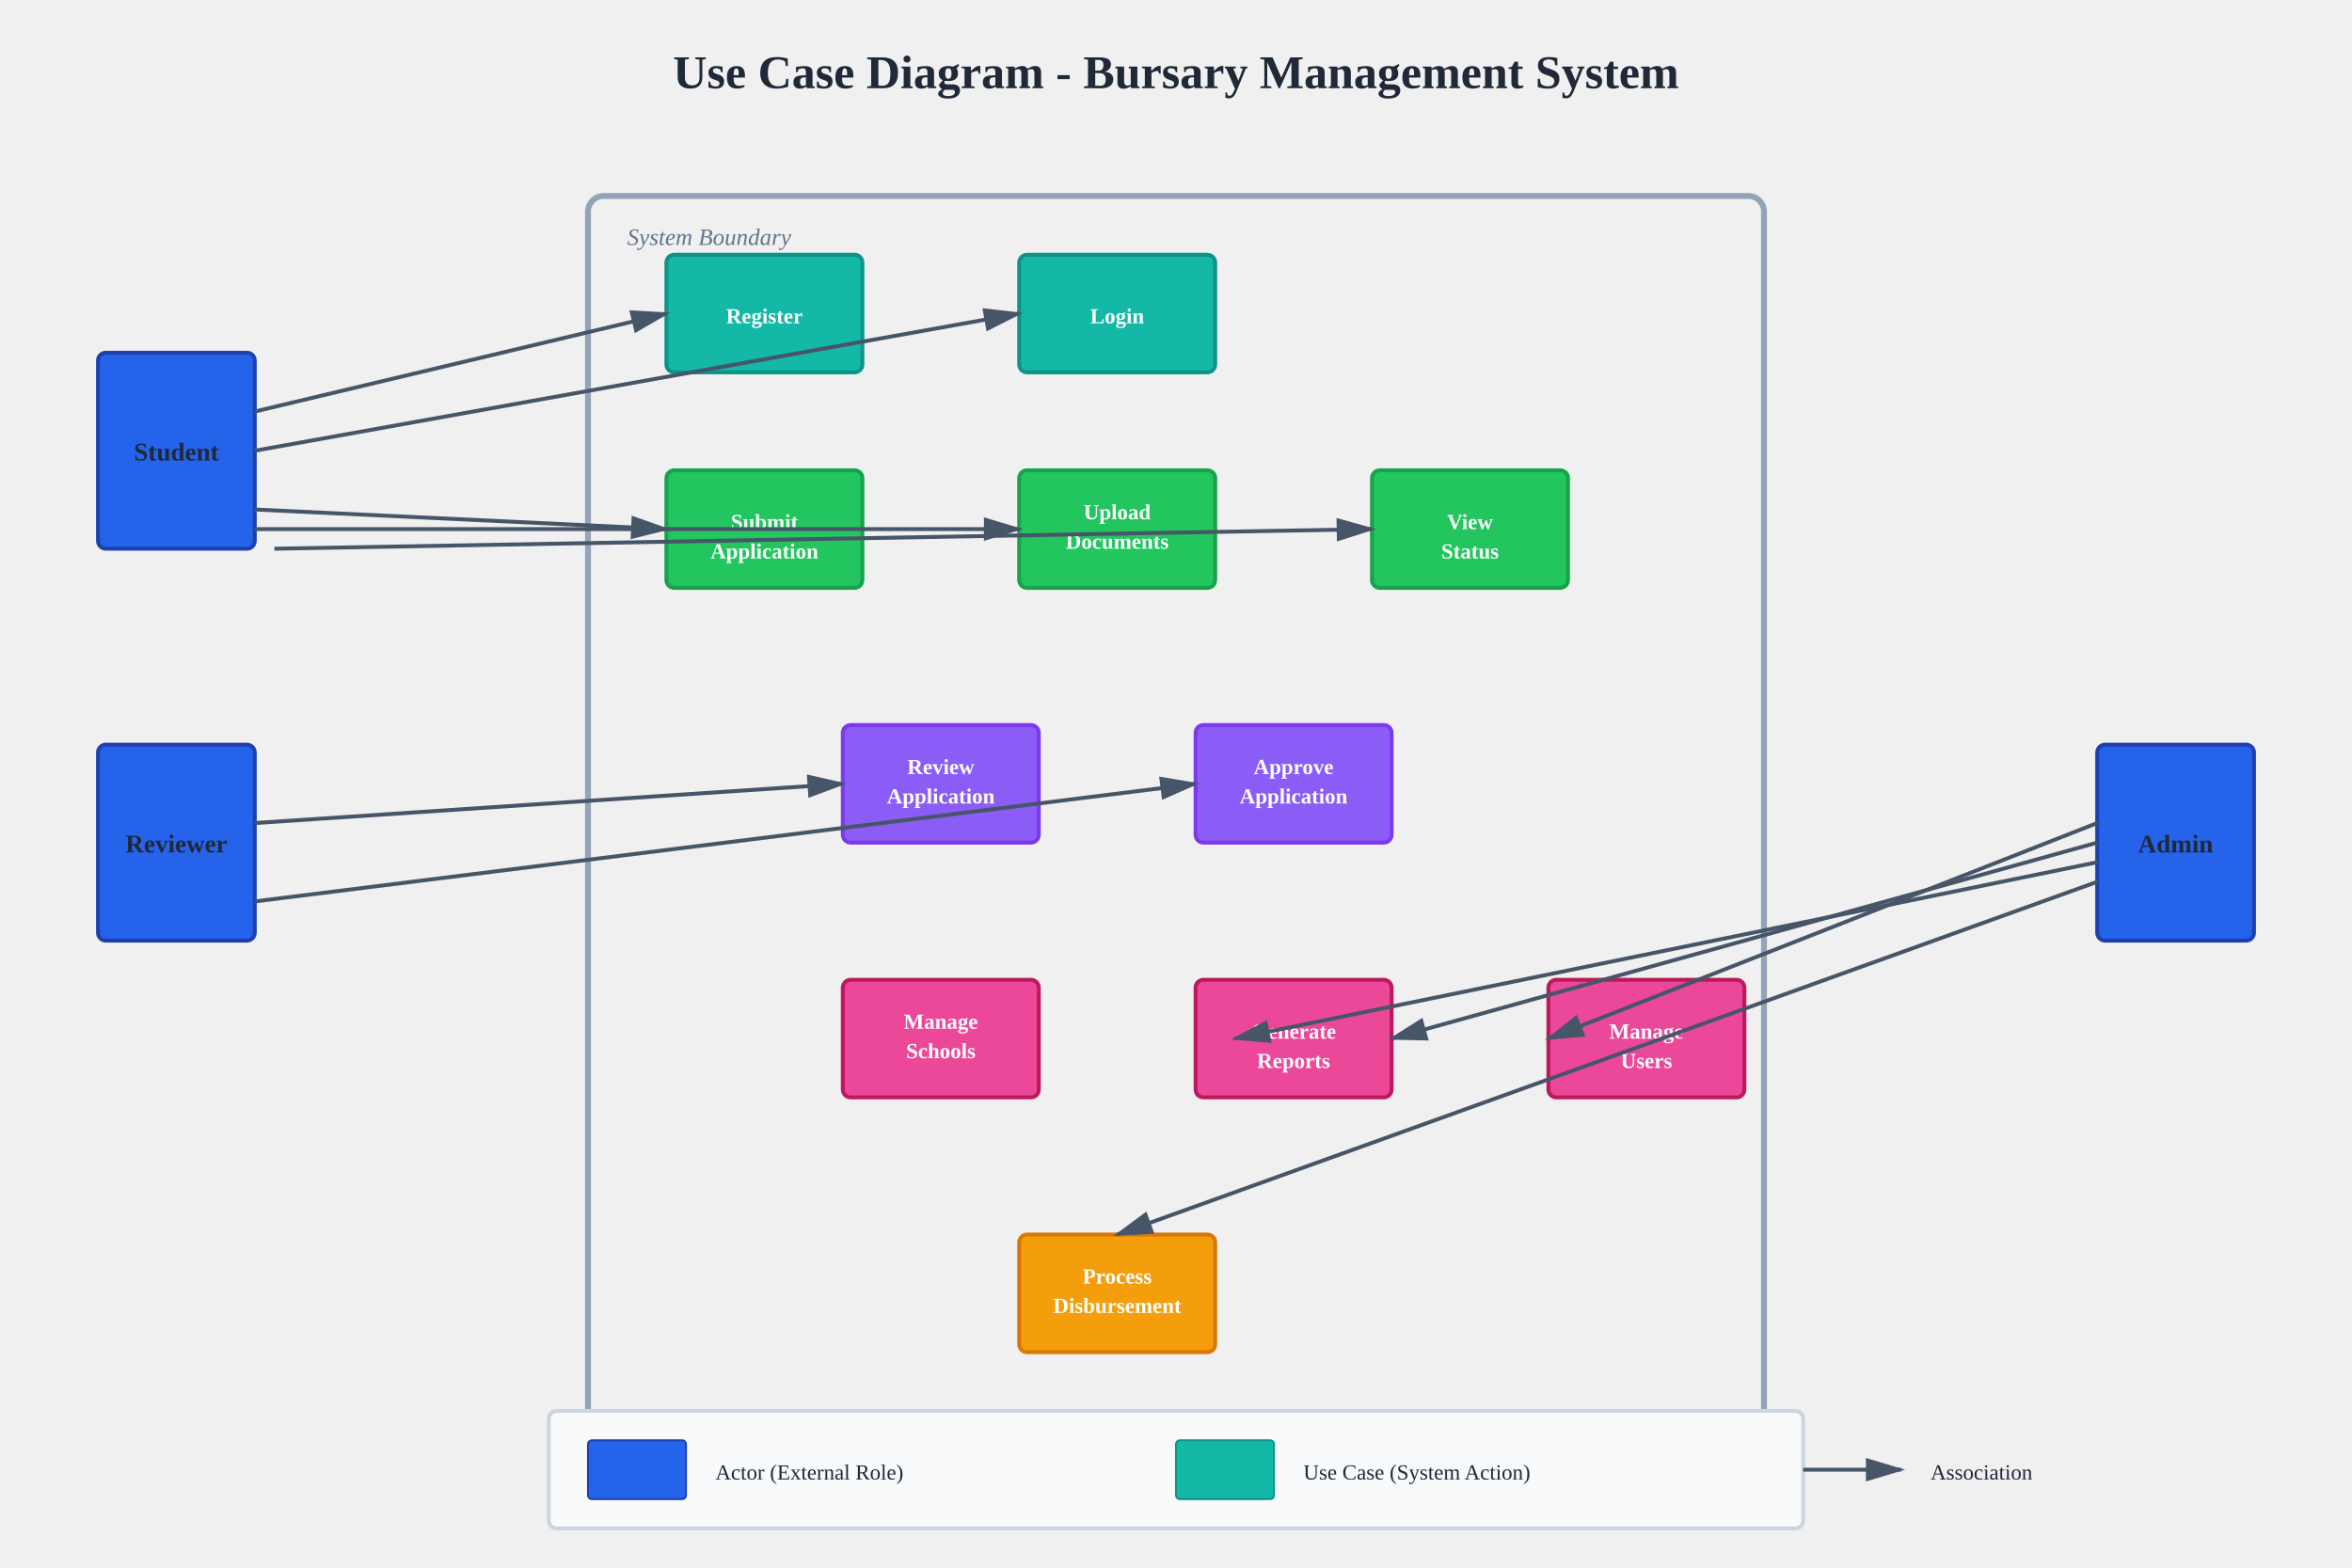
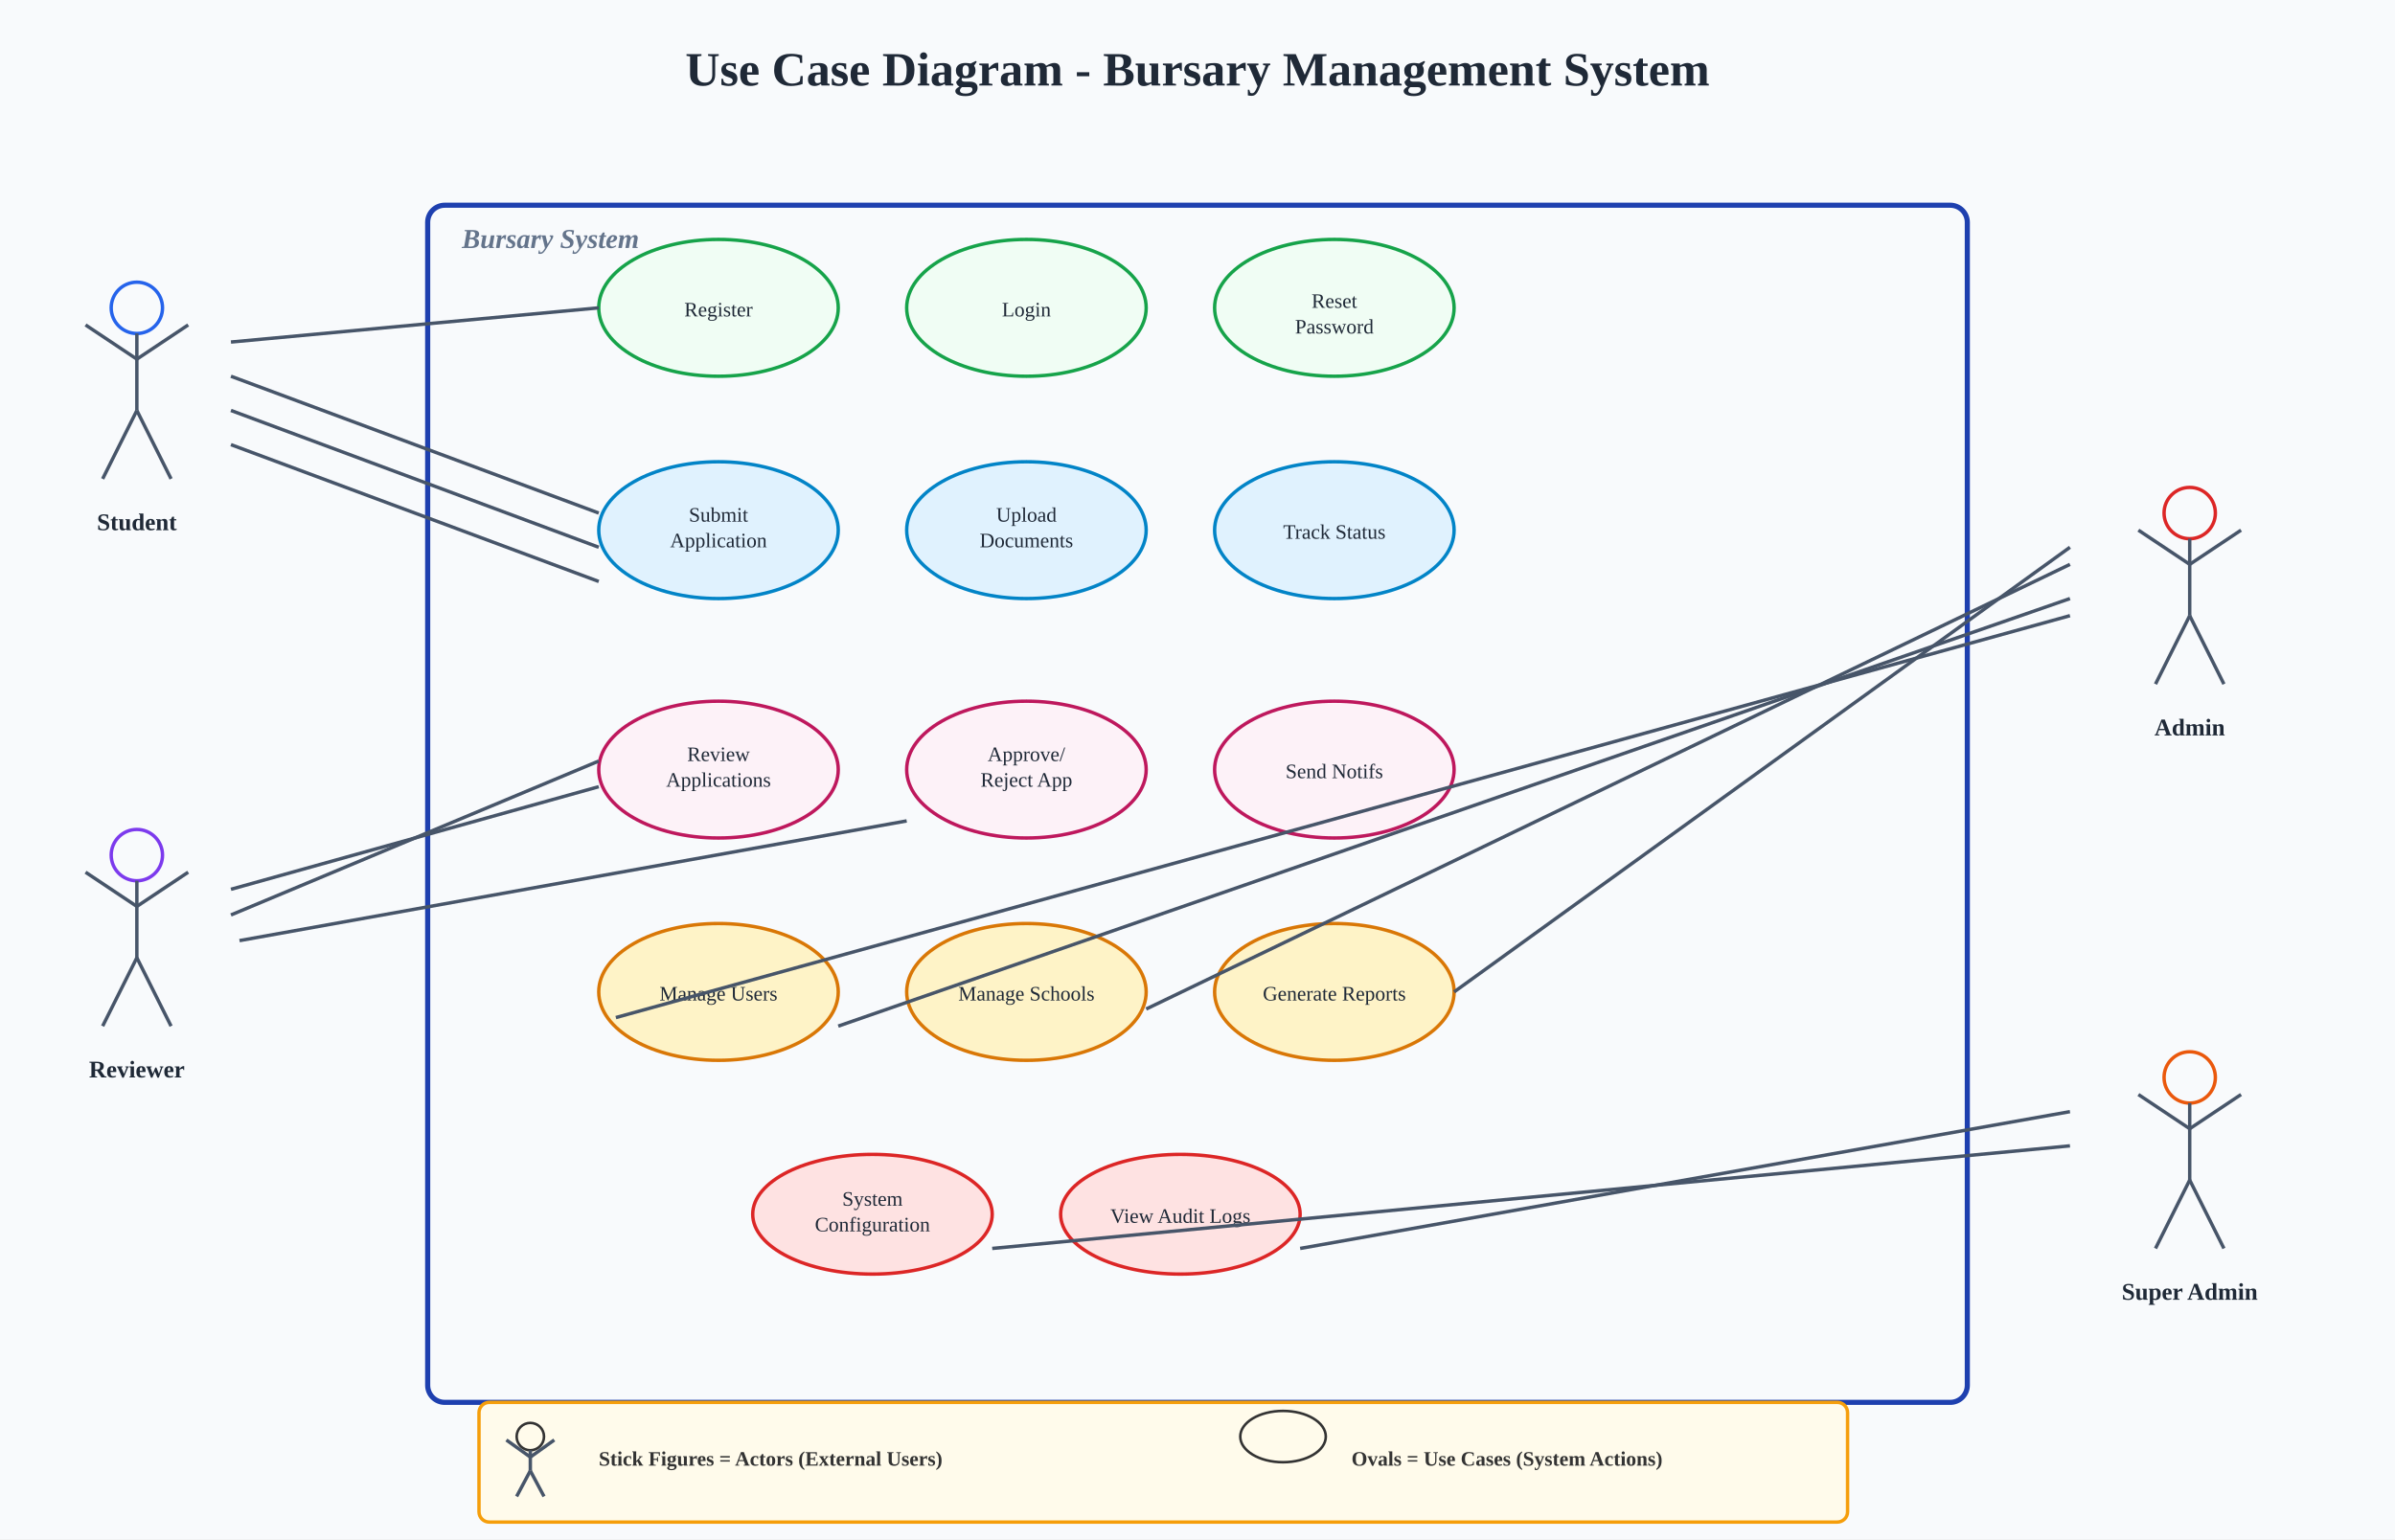
- <svg xmlns="http://www.w3.org/2000/svg" viewBox="0 0 1200 800">
+ <svg xmlns="http://www.w3.org/2000/svg" viewBox="0 0 1400 900">
  <defs>
    <style>
-       .title { font-size: 24px; font-weight: bold; fill: #1f2937; }
-       .actor-label { font-size: 13px; font-weight: bold; fill: #1f2937; }
-       .usecase-label { font-size: 11px; font-weight: bold; fill: white; }
-       .section-label { font-size: 12px; fill: #64748b; font-style: italic; }
+       .title { font-size: 28px; font-weight: bold; fill: #1f2937; }
+       .actor-label { font-size: 14px; font-weight: bold; fill: #1f2937; text-anchor: middle; }
+       .usecase-label { font-size: 12px; text-anchor: middle; fill: #1f2937; font-weight: 500; }
+       .boundary-label { font-size: 16px; fill: #64748b; font-style: italic; font-weight: bold; }
+       .relationship-line { stroke: #475569; stroke-width: 2; fill: none; }
    </style>
  </defs>
-   <text x="600" y="45" text-anchor="middle" class="title">Use Case Diagram - Bursary Management System</text>
-   <rect x="300" y="100" width="600" height="650" fill="none" stroke="#94a3b8" stroke-width="3" rx="8" />
-   <text x="320" y="125" class="section-label">System Boundary</text>
-   <rect x="50" y="180" width="80" height="100" fill="#2563eb" stroke="#1e40af" stroke-width="2" rx="4" />
-   <text x="90" y="235" text-anchor="middle" class="actor-label" fill="white">Student</text>
-   <rect x="50" y="380" width="80" height="100" fill="#2563eb" stroke="#1e40af" stroke-width="2" rx="4" />
-   <text x="90" y="435" text-anchor="middle" class="actor-label" fill="white">Reviewer</text>
-   <rect x="1070" y="380" width="80" height="100" fill="#2563eb" stroke="#1e40af" stroke-width="2" rx="4" />
-   <text x="1110" y="435" text-anchor="middle" class="actor-label" fill="white">Admin</text>
-   <rect x="340" y="130" width="100" height="60" fill="#14b8a6" stroke="#0d9488" stroke-width="2" rx="4" />
-   <text x="390" y="165" text-anchor="middle" class="usecase-label">Register</text>
-   <rect x="520" y="130" width="100" height="60" fill="#14b8a6" stroke="#0d9488" stroke-width="2" rx="4" />
-   <text x="570" y="165" text-anchor="middle" class="usecase-label">Login</text>
-   <rect x="340" y="240" width="100" height="60" fill="#22c55e" stroke="#16a34a" stroke-width="2" rx="4" />
-   <text x="390" y="270" text-anchor="middle" class="usecase-label">Submit</text>
-   <text x="390" y="285" text-anchor="middle" class="usecase-label">Application</text>
-   <rect x="520" y="240" width="100" height="60" fill="#22c55e" stroke="#16a34a" stroke-width="2" rx="4" />
-   <text x="570" y="265" text-anchor="middle" class="usecase-label">Upload</text>
-   <text x="570" y="280" text-anchor="middle" class="usecase-label">Documents</text>
-   <rect x="700" y="240" width="100" height="60" fill="#22c55e" stroke="#16a34a" stroke-width="2" rx="4" />
-   <text x="750" y="270" text-anchor="middle" class="usecase-label">View</text>
-   <text x="750" y="285" text-anchor="middle" class="usecase-label">Status</text>
-   <rect x="430" y="370" width="100" height="60" fill="#8b5cf6" stroke="#7c3aed" stroke-width="2" rx="4" />
-   <text x="480" y="395" text-anchor="middle" class="usecase-label">Review</text>
-   <text x="480" y="410" text-anchor="middle" class="usecase-label">Application</text>
-   <rect x="610" y="370" width="100" height="60" fill="#8b5cf6" stroke="#7c3aed" stroke-width="2" rx="4" />
-   <text x="660" y="395" text-anchor="middle" class="usecase-label">Approve</text>
-   <text x="660" y="410" text-anchor="middle" class="usecase-label">Application</text>
-   <rect x="430" y="500" width="100" height="60" fill="#ec4899" stroke="#be185d" stroke-width="2" rx="4" />
-   <text x="480" y="525" text-anchor="middle" class="usecase-label">Manage</text>
-   <text x="480" y="540" text-anchor="middle" class="usecase-label">Schools</text>
-   <rect x="610" y="500" width="100" height="60" fill="#ec4899" stroke="#be185d" stroke-width="2" rx="4" />
-   <text x="660" y="530" text-anchor="middle" class="usecase-label">Generate</text>
-   <text x="660" y="545" text-anchor="middle" class="usecase-label">Reports</text>
-   <rect x="790" y="500" width="100" height="60" fill="#ec4899" stroke="#be185d" stroke-width="2" rx="4" />
-   <text x="840" y="530" text-anchor="middle" class="usecase-label">Manage</text>
-   <text x="840" y="545" text-anchor="middle" class="usecase-label">Users</text>
-   <rect x="520" y="630" width="100" height="60" fill="#f59e0b" stroke="#d97706" stroke-width="2" rx="4" />
-   <text x="570" y="655" text-anchor="middle" class="usecase-label">Process</text>
-   <text x="570" y="670" text-anchor="middle" class="usecase-label">Disbursement</text>
-   <line x1="130" y1="210" x2="340" y2="160" stroke="#475569" stroke-width="2" marker-end="url(#arrowhead)" />
-   <line x1="130" y1="230" x2="520" y2="160" stroke="#475569" stroke-width="2" marker-end="url(#arrowhead)" />
-   <line x1="130" y1="260" x2="340" y2="270" stroke="#475569" stroke-width="2" marker-end="url(#arrowhead)" />
-   <line x1="130" y1="270" x2="520" y2="270" stroke="#475569" stroke-width="2" marker-end="url(#arrowhead)" />
-   <line x1="140" y1="280" x2="700" y2="270" stroke="#475569" stroke-width="2" marker-end="url(#arrowhead)" />
-   <line x1="130" y1="420" x2="430" y2="400" stroke="#475569" stroke-width="2" marker-end="url(#arrowhead)" />
-   <line x1="130" y1="460" x2="610" y2="400" stroke="#475569" stroke-width="2" marker-end="url(#arrowhead)" />
-   <line x1="1070" y1="420" x2="790" y2="530" stroke="#475569" stroke-width="2" marker-end="url(#arrowhead)" />
-   <line x1="1070" y1="430" x2="710" y2="530" stroke="#475569" stroke-width="2" marker-end="url(#arrowhead)" />
-   <line x1="1070" y1="440" x2="630" y2="530" stroke="#475569" stroke-width="2" marker-end="url(#arrowhead)" />
-   <line x1="1070" y1="450" x2="570" y2="630" stroke="#475569" stroke-width="2" marker-end="url(#arrowhead)" />
-   <defs>
-     <marker id="arrowhead" markerWidth="10" markerHeight="10" refX="9" refY="3" orient="auto">
-       <polygon points="0 0, 10 3, 0 6" fill="#475569" />
-     </marker>
-   </defs>
-   <rect x="280" y="720" width="640" height="60" fill="#f8fafc" stroke="#cbd5e1" stroke-width="2" rx="4" />
-   <rect x="300" y="735" width="50" height="30" fill="#2563eb" stroke="#1e40af" stroke-width="1" rx="2" />
-   <text x="365" y="755" font-size="11" fill="#1f2937">Actor (External Role)</text>
-   <rect x="600" y="735" width="50" height="30" fill="#14b8a6" stroke="#0d9488" stroke-width="1" rx="2" />
-   <text x="665" y="755" font-size="11" fill="#1f2937">Use Case (System Action)</text>
-   <line x1="920" y1="750" x2="970" y2="750" stroke="#475569" stroke-width="2" marker-end="url(#arrowhead)" />
-   <text x="985" y="755" font-size="11" fill="#1f2937">Association</text>
+   <rect width="1400" height="900" fill="#f8fafc" />
+   <text x="700" y="50" text-anchor="middle" class="title">Use Case Diagram - Bursary Management System</text>
+   <rect x="250" y="120" width="900" height="700" fill="none" stroke="#1e40af" stroke-width="3" rx="10" />
+   <text x="270" y="145" class="boundary-label">Bursary System</text>
+   <g id="actor-student">
+     <circle cx="80" cy="180" r="15" fill="none" stroke="#2563eb" stroke-width="2" />
+     <line x1="80" y1="195" x2="80" y2="240" class="relationship-line" stroke="#2563eb" />
+     <line x1="80" y1="210" x2="50" y2="190" class="relationship-line" stroke="#2563eb" />
+     <line x1="80" y1="210" x2="110" y2="190" class="relationship-line" stroke="#2563eb" />
+     <line x1="80" y1="240" x2="60" y2="280" class="relationship-line" stroke="#2563eb" />
+     <line x1="80" y1="240" x2="100" y2="280" class="relationship-line" stroke="#2563eb" />
+     <text x="80" y="310" class="actor-label" fill="#2563eb">Student</text>
+   </g>
+   <g id="actor-reviewer">
+     <circle cx="80" cy="500" r="15" fill="none" stroke="#7c3aed" stroke-width="2" />
+     <line x1="80" y1="515" x2="80" y2="560" class="relationship-line" stroke="#7c3aed" />
+     <line x1="80" y1="530" x2="50" y2="510" class="relationship-line" stroke="#7c3aed" />
+     <line x1="80" y1="530" x2="110" y2="510" class="relationship-line" stroke="#7c3aed" />
+     <line x1="80" y1="560" x2="60" y2="600" class="relationship-line" stroke="#7c3aed" />
+     <line x1="80" y1="560" x2="100" y2="600" class="relationship-line" stroke="#7c3aed" />
+     <text x="80" y="630" class="actor-label" fill="#7c3aed">Reviewer</text>
+   </g>
+   <g id="actor-admin">
+     <circle cx="1280" cy="300" r="15" fill="none" stroke="#dc2626" stroke-width="2" />
+     <line x1="1280" y1="315" x2="1280" y2="360" class="relationship-line" stroke="#dc2626" />
+     <line x1="1280" y1="330" x2="1250" y2="310" class="relationship-line" stroke="#dc2626" />
+     <line x1="1280" y1="330" x2="1310" y2="310" class="relationship-line" stroke="#dc2626" />
+     <line x1="1280" y1="360" x2="1260" y2="400" class="relationship-line" stroke="#dc2626" />
+     <line x1="1280" y1="360" x2="1300" y2="400" class="relationship-line" stroke="#dc2626" />
+     <text x="1280" y="430" class="actor-label" fill="#dc2626">Admin</text>
+   </g>
+   <g id="actor-superadmin">
+     <circle cx="1280" cy="630" r="15" fill="none" stroke="#ea580c" stroke-width="2" />
+     <line x1="1280" y1="645" x2="1280" y2="690" class="relationship-line" stroke="#ea580c" />
+     <line x1="1280" y1="660" x2="1250" y2="640" class="relationship-line" stroke="#ea580c" />
+     <line x1="1280" y1="660" x2="1310" y2="640" class="relationship-line" stroke="#ea580c" />
+     <line x1="1280" y1="690" x2="1260" y2="730" class="relationship-line" stroke="#ea580c" />
+     <line x1="1280" y1="690" x2="1300" y2="730" class="relationship-line" stroke="#ea580c" />
+     <text x="1280" y="760" class="actor-label" fill="#ea580c">Super Admin</text>
+   </g>
+   <ellipse cx="420" cy="180" rx="70" ry="40" fill="#f0fdf4" stroke="#16a34a" stroke-width="2" />
+   <text x="420" y="185" class="usecase-label">Register</text>
+   <ellipse cx="600" cy="180" rx="70" ry="40" fill="#f0fdf4" stroke="#16a34a" stroke-width="2" />
+   <text x="600" y="185" class="usecase-label">Login</text>
+   <ellipse cx="780" cy="180" rx="70" ry="40" fill="#f0fdf4" stroke="#16a34a" stroke-width="2" />
+   <text x="780" y="180" class="usecase-label">Reset</text>
+   <text x="780" y="195" class="usecase-label">Password</text>
+   <ellipse cx="420" cy="310" rx="70" ry="40" fill="#e0f2fe" stroke="#0284c7" stroke-width="2" />
+   <text x="420" y="305" class="usecase-label">Submit</text>
+   <text x="420" y="320" class="usecase-label">Application</text>
+   <ellipse cx="600" cy="310" rx="70" ry="40" fill="#e0f2fe" stroke="#0284c7" stroke-width="2" />
+   <text x="600" y="305" class="usecase-label">Upload</text>
+   <text x="600" y="320" class="usecase-label">Documents</text>
+   <ellipse cx="780" cy="310" rx="70" ry="40" fill="#e0f2fe" stroke="#0284c7" stroke-width="2" />
+   <text x="780" y="315" class="usecase-label">Track Status</text>
+   <ellipse cx="420" cy="450" rx="70" ry="40" fill="#fdf2f8" stroke="#be185d" stroke-width="2" />
+   <text x="420" y="445" class="usecase-label">Review</text>
+   <text x="420" y="460" class="usecase-label">Applications</text>
+   <ellipse cx="600" cy="450" rx="70" ry="40" fill="#fdf2f8" stroke="#be185d" stroke-width="2" />
+   <text x="600" y="445" class="usecase-label">Approve/</text>
+   <text x="600" y="460" class="usecase-label">Reject App</text>
+   <ellipse cx="780" cy="450" rx="70" ry="40" fill="#fdf2f8" stroke="#be185d" stroke-width="2" />
+   <text x="780" y="455" class="usecase-label">Send Notifs</text>
+   <ellipse cx="420" cy="580" rx="70" ry="40" fill="#fef3c7" stroke="#d97706" stroke-width="2" />
+   <text x="420" y="585" class="usecase-label">Manage Users</text>
+   <ellipse cx="600" cy="580" rx="70" ry="40" fill="#fef3c7" stroke="#d97706" stroke-width="2" />
+   <text x="600" y="585" class="usecase-label">Manage Schools</text>
+   <ellipse cx="780" cy="580" rx="70" ry="40" fill="#fef3c7" stroke="#d97706" stroke-width="2" />
+   <text x="780" y="585" class="usecase-label">Generate Reports</text>
+   <ellipse cx="510" cy="710" rx="70" ry="35" fill="#fee2e2" stroke="#dc2626" stroke-width="2" />
+   <text x="510" y="705" class="usecase-label">System</text>
+   <text x="510" y="720" class="usecase-label">Configuration</text>
+   <ellipse cx="690" cy="710" rx="70" ry="35" fill="#fee2e2" stroke="#dc2626" stroke-width="2" />
+   <text x="690" y="715" class="usecase-label">View Audit Logs</text>
+   <line x1="135" y1="200" x2="350" y2="180" class="relationship-line" />
+   <line x1="135" y1="220" x2="350" y2="300" class="relationship-line" />
+   <line x1="135" y1="240" x2="350" y2="320" class="relationship-line" />
+   <line x1="135" y1="260" x2="350" y2="340" class="relationship-line" />
+   <line x1="135" y1="520" x2="350" y2="460" class="relationship-line" />
+   <line x1="135" y1="535" x2="350" y2="445" class="relationship-line" />
+   <line x1="140" y1="550" x2="530" y2="480" class="relationship-line" />
+   <line x1="1210" y1="320" x2="850" y2="580" class="relationship-line" />
+   <line x1="1210" y1="330" x2="670" y2="590" class="relationship-line" />
+   <line x1="1210" y1="350" x2="490" y2="600" class="relationship-line" />
+   <line x1="1210" y1="360" x2="360" y2="595" class="relationship-line" />
+   <line x1="1210" y1="650" x2="760" y2="730" class="relationship-line" />
+   <line x1="1210" y1="670" x2="580" y2="730" class="relationship-line" />
+   <g id="legend">
+     <rect x="280" y="820" width="800" height="70" fill="#fffbeb" stroke="#f59e0b" stroke-width="2" rx="6" />
+     <circle cx="310" cy="840" r="8" fill="none" stroke="#333" stroke-width="1.5" />
+     <line x1="310" y1="848" x2="310" y2="860" class="relationship-line" stroke="#333" />
+     <line x1="310" y1="852" x2="296" y2="842" class="relationship-line" stroke="#333" />
+     <line x1="310" y1="852" x2="324" y2="842" class="relationship-line" stroke="#333" />
+     <line x1="310" y1="860" x2="302" y2="875" class="relationship-line" stroke="#333" />
+     <line x1="310" y1="860" x2="318" y2="875" class="relationship-line" stroke="#333" />
+     <text x="350" y="857" font-size="12" fill="#333" font-weight="bold">Stick Figures = Actors (External Users)</text>
+     <ellipse cx="750" cy="840" rx="25" ry="15" fill="none" stroke="#333" stroke-width="1.5" />
+     <text x="790" y="857" font-size="12" fill="#333" font-weight="bold">Ovals = Use Cases (System Actions)</text>
+   </g>
</svg>
